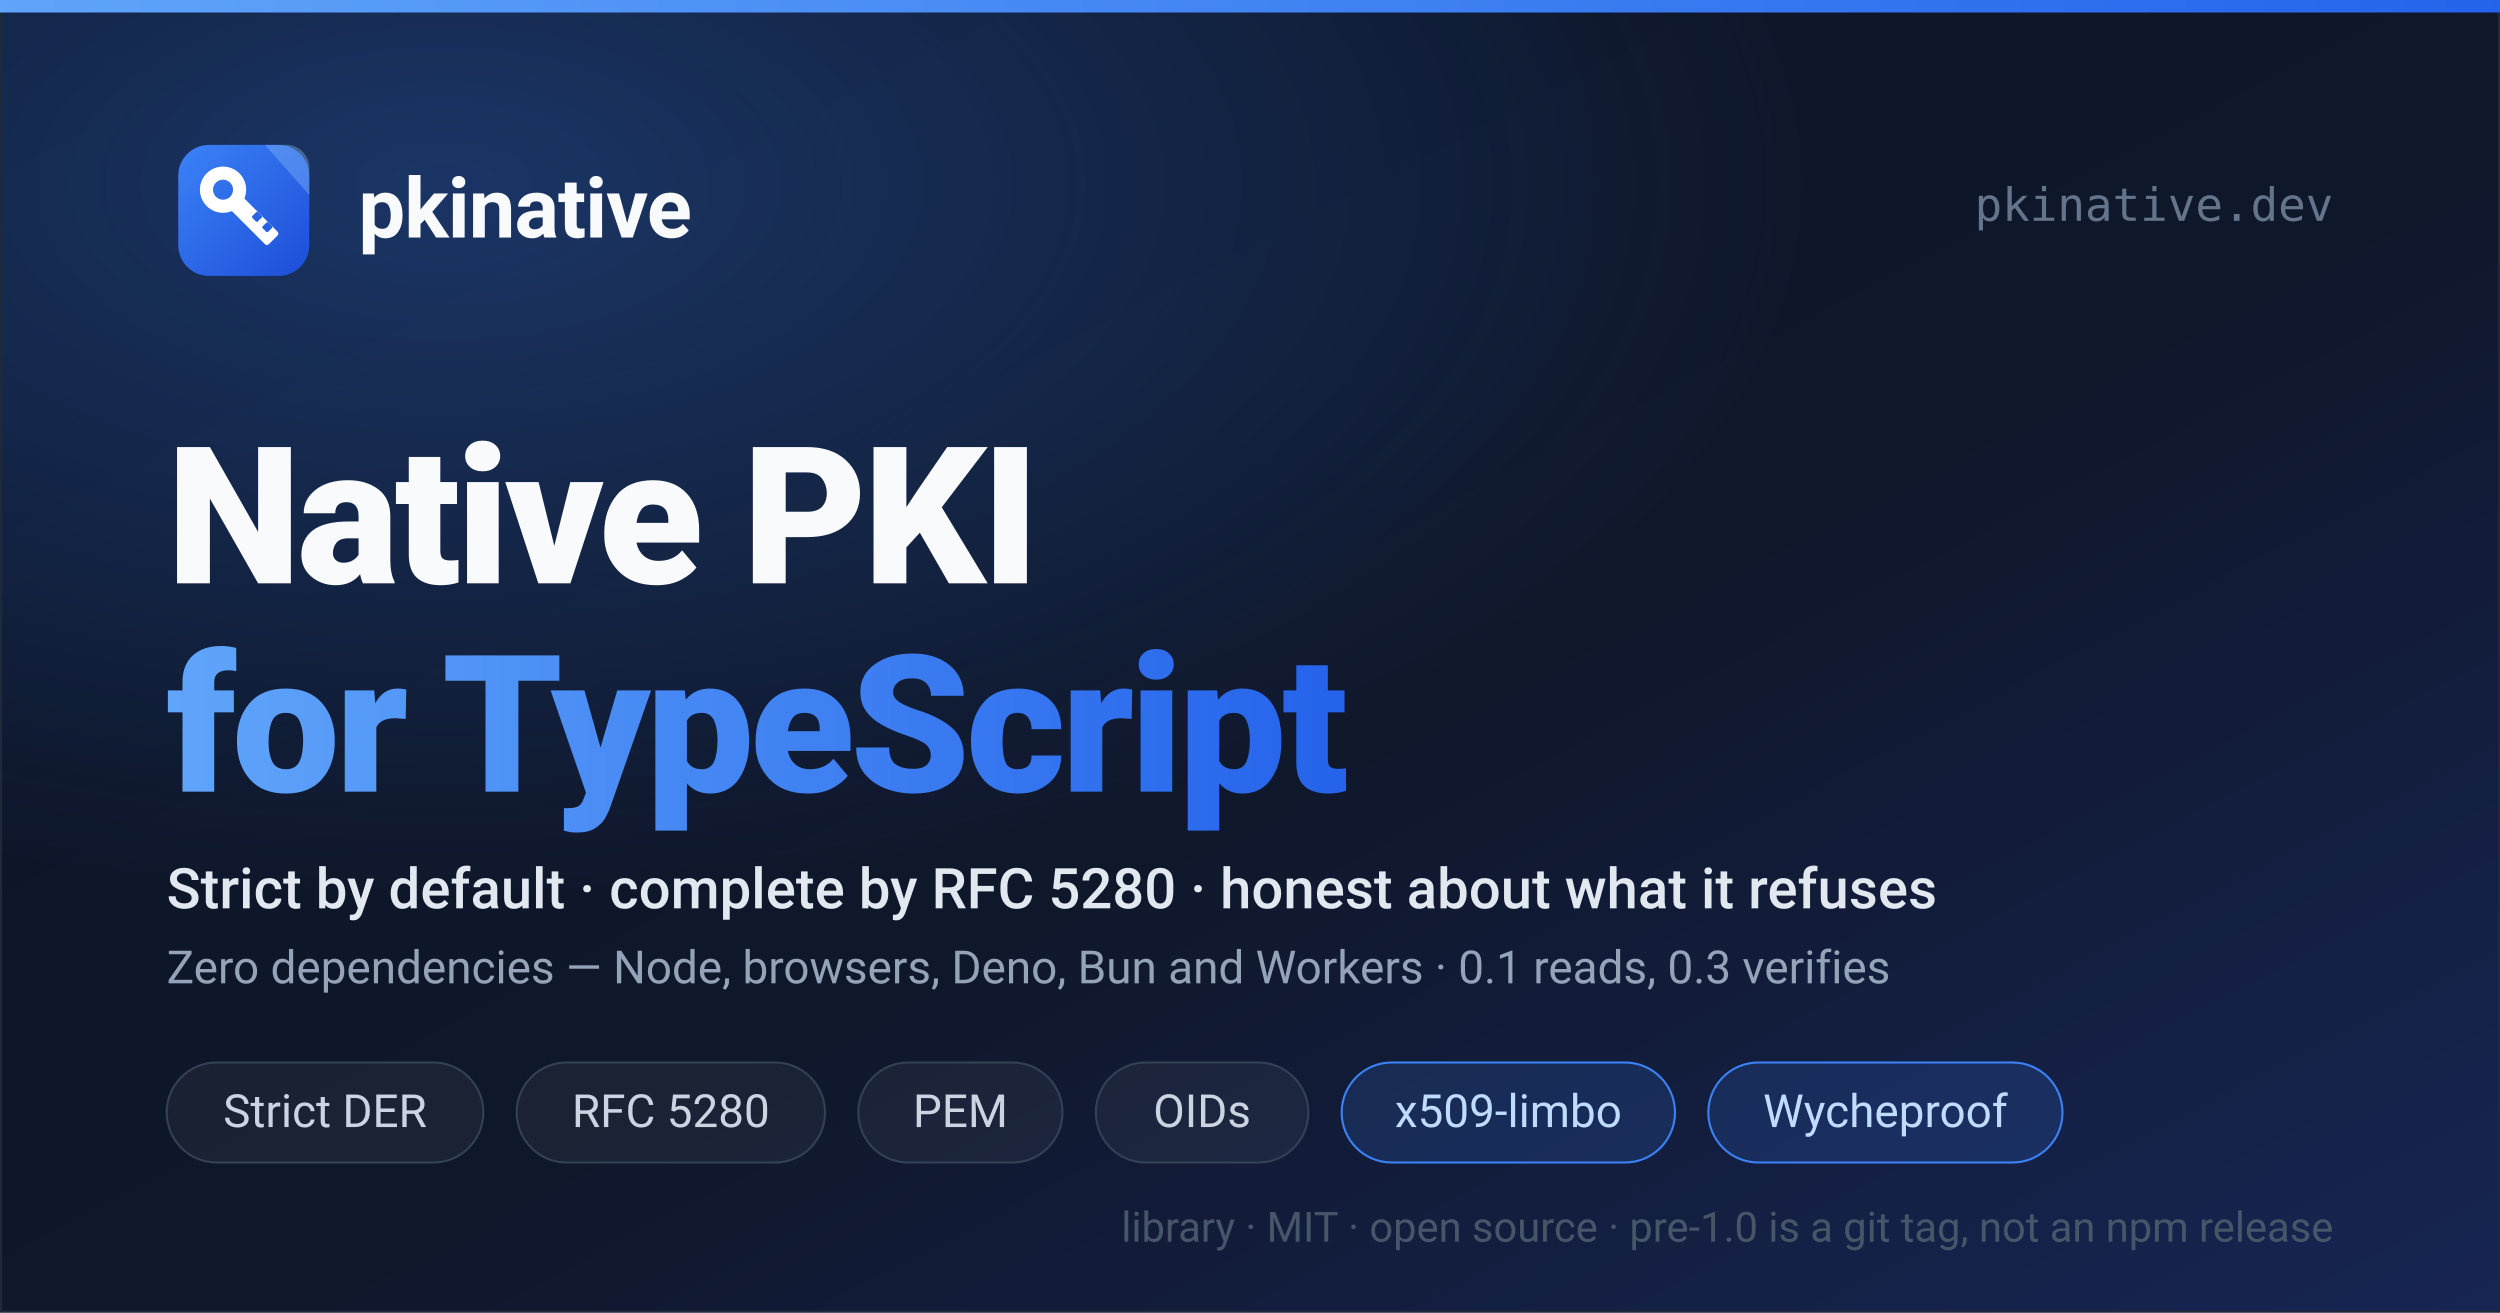
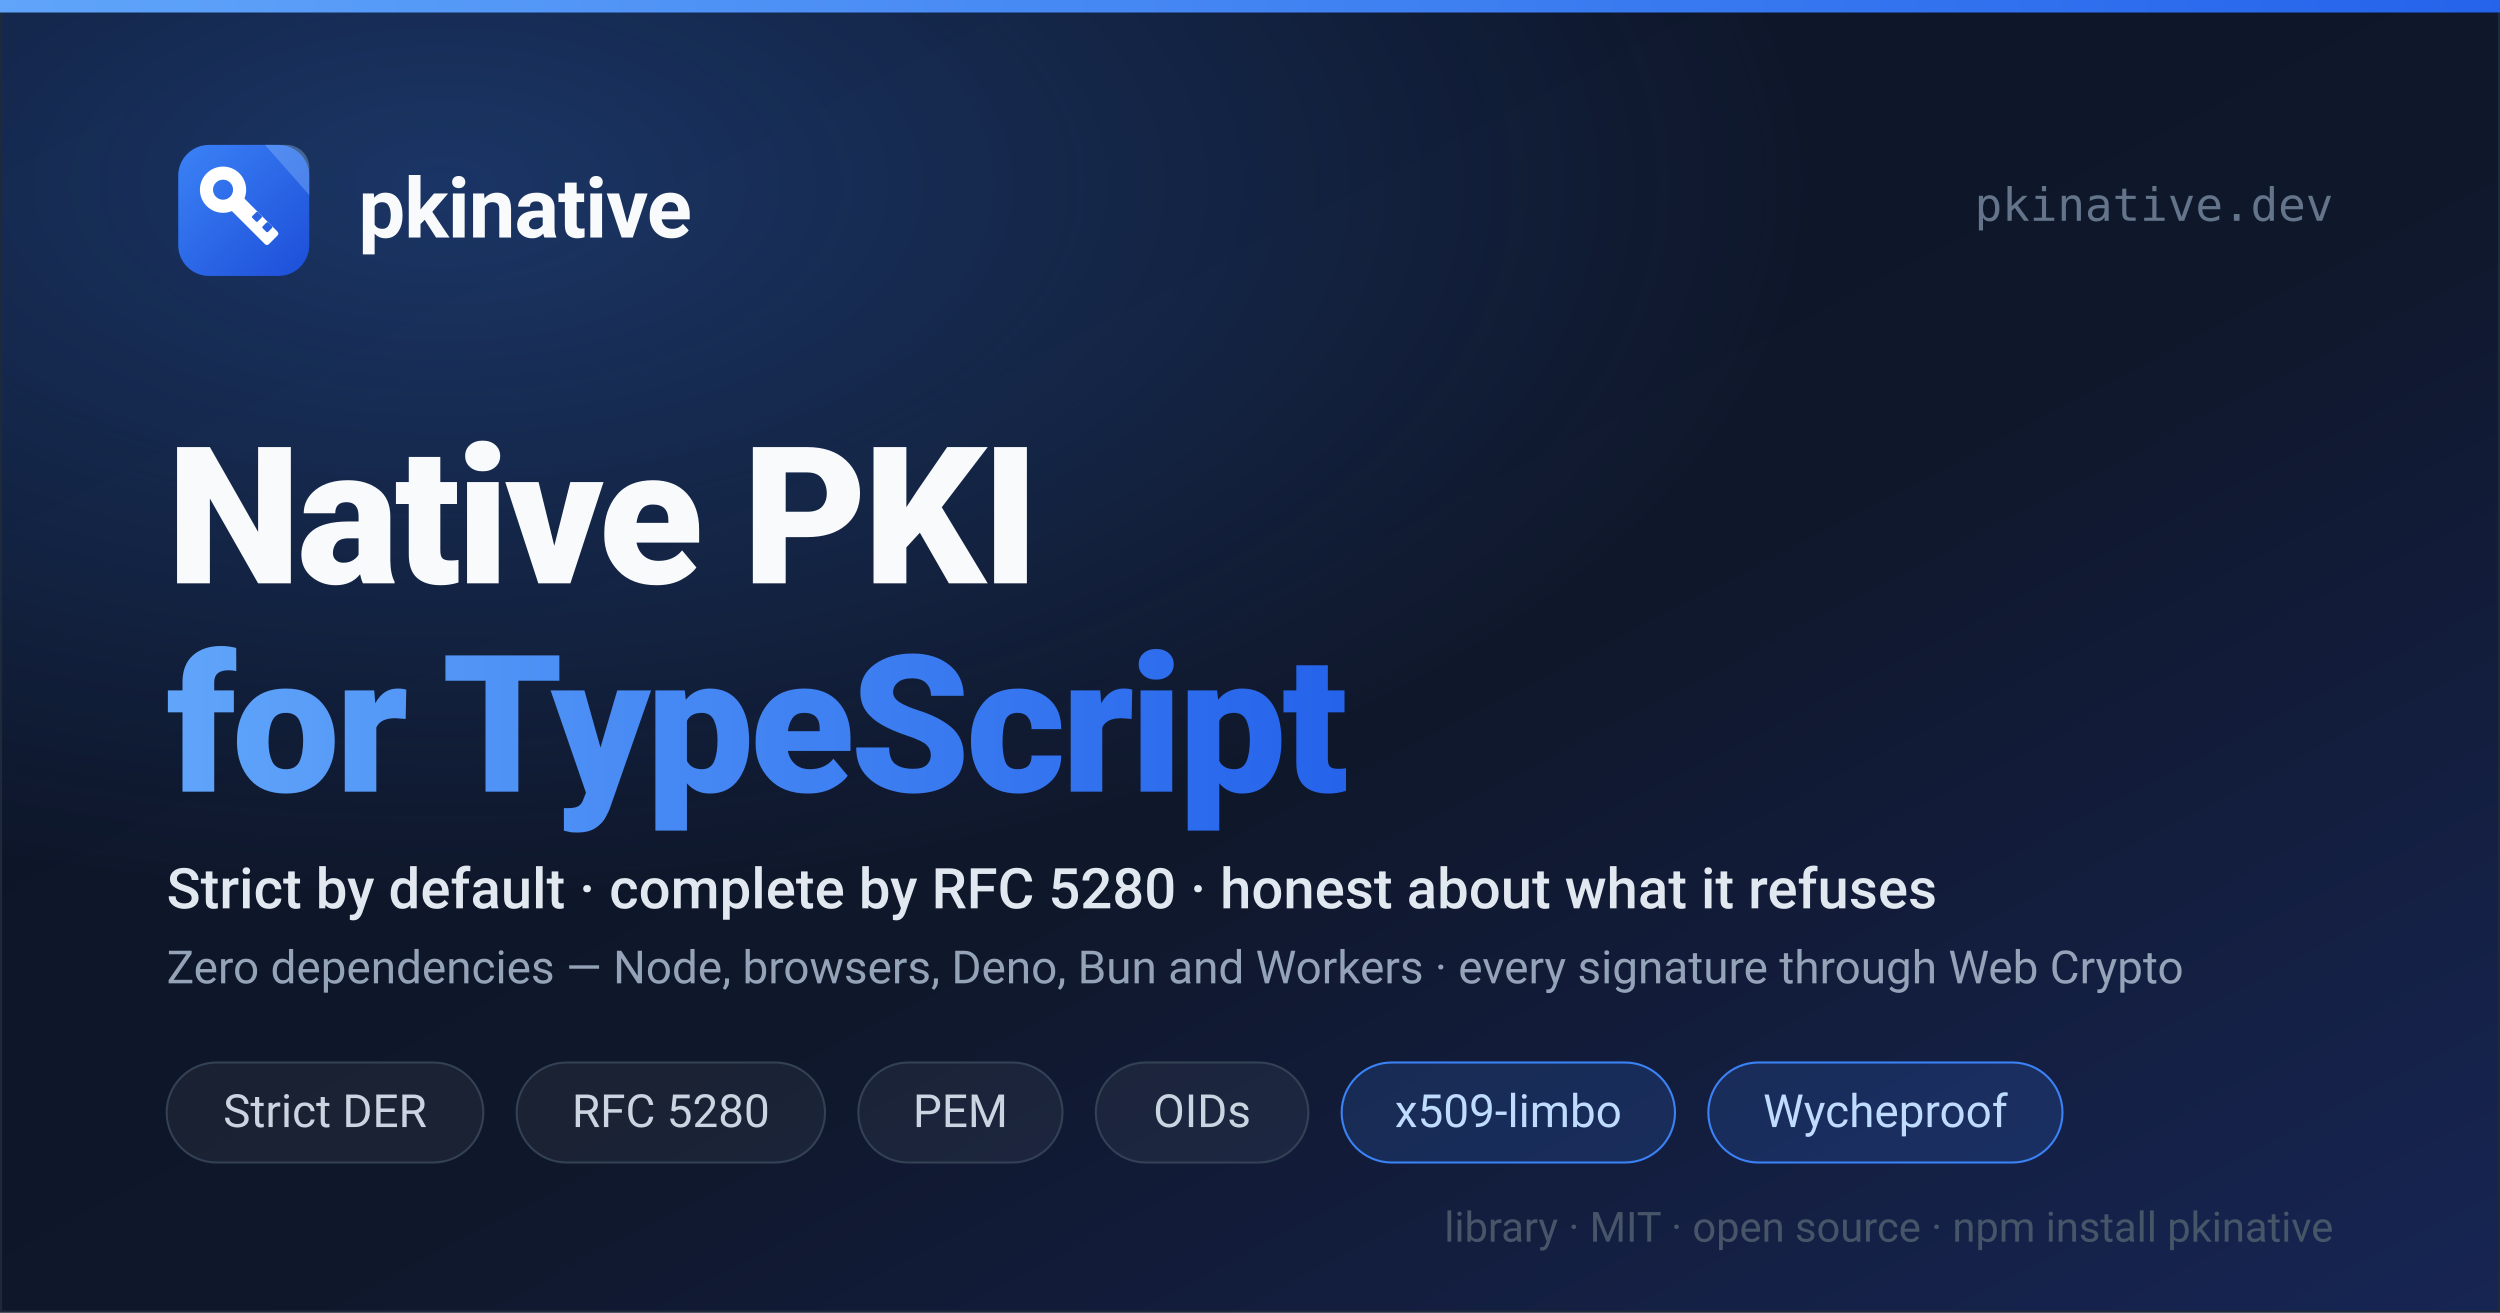
<svg xmlns="http://www.w3.org/2000/svg" width="1200" height="630" viewBox="0 0 1200 630" role="img" aria-label="pkinative — native PKI for TypeScript: strict DER, RFC 5280, PEM and OIDs, with zero dependencies">
  <defs>
    <linearGradient id="bg" x1="0" y1="0" x2="1" y2="1">
      <stop offset="0%" stop-color="#0b1326" />
      <stop offset="55%" stop-color="#0f172a" />
      <stop offset="100%" stop-color="#172554" />
    </linearGradient>
    <radialGradient id="glow" cx="18%" cy="14%" r="55%">
      <stop offset="0%" stop-color="#3b82f6" stop-opacity="0.30" />
      <stop offset="100%" stop-color="#3b82f6" stop-opacity="0" />
    </radialGradient>
    <linearGradient id="accent" x1="0" y1="0" x2="1" y2="0">
      <stop offset="0%" stop-color="#60a5fa" />
      <stop offset="100%" stop-color="#2563eb" />
    </linearGradient>
    <linearGradient id="logo-grad" gradientUnits="userSpaceOnUse" x1="3" y1="3" x2="37" y2="37">
      <stop offset="0%" stop-color="#3B82F6" />
      <stop offset="100%" stop-color="#1D4ED8" />
    </linearGradient>
    <linearGradient id="logo-grad-r" gradientUnits="userSpaceOnUse" x1="3" y1="3" x2="37" y2="37" gradientTransform="rotate(45 20 20)">
      <stop offset="0%" stop-color="#3B82F6" />
      <stop offset="100%" stop-color="#1D4ED8" />
    </linearGradient>
  </defs>
  <rect width="1200" height="630" fill="url(#bg)" />
  <rect width="1200" height="630" fill="url(#glow)" />
  <rect x="0.5" y="0.5" width="1199" height="629" fill="none" stroke="#1e293b" />
  <rect x="0" y="0" width="1200" height="6" fill="url(#accent)" />
  <g transform="translate(80, 64)">
    <g transform="scale(1.85)">
      <rect x="3" y="3" width="34" height="34" rx="8" fill="url(#logo-grad)" />
      <path d="M25.5 3h5a6 6 0 0 1 6.5 6.5V16L25.5 3z" fill="#93C5FD" opacity="0.35" />
      <g transform="rotate(-45 20 20)">
        <circle cx="20" cy="12.4" r="6" fill="#ffffff" />
        <rect x="17.7" y="16" width="4.6" height="14.8" rx="0.7" fill="#ffffff" />
        <g fill="url(#logo-grad-r)">
          <circle cx="20" cy="12.4" r="2.6" />
          <rect x="20.2" y="22.6" width="2.1" height="2" rx="0.35" />
          <rect x="20.2" y="26.4" width="2.1" height="2" rx="0.35" />
        </g>
      </g>
    </g>
    <text x="92" y="50" font-family="'Segoe UI', -apple-system, BlinkMacSystemFont, Roboto, 'Helvetica Neue', Arial, sans-serif" font-size="40" font-weight="700" fill="#f8fafc" letter-spacing="-0.5">pkinative</text>
  </g>
  <text x="1120" y="106" text-anchor="end" font-family="ui-monospace, SFMono-Regular, Consolas, monospace" font-size="22" fill="#64748b">pkinative.dev</text>
  <text x="80" y="280" font-family="'Segoe UI', -apple-system, BlinkMacSystemFont, Roboto, 'Helvetica Neue', Arial, sans-serif" font-size="92" font-weight="800" fill="#f8fafc" letter-spacing="-2">Native PKI</text>
  <text x="80" y="380" font-family="'Segoe UI', -apple-system, BlinkMacSystemFont, Roboto, 'Helvetica Neue', Arial, sans-serif" font-size="92" font-weight="800" fill="url(#accent)" letter-spacing="-2">for TypeScript</text>
  <text x="80" y="436" font-family="'Segoe UI', -apple-system, BlinkMacSystemFont, Roboto, 'Helvetica Neue', Arial, sans-serif" font-size="27" font-weight="500" fill="#e2e8f0">Strict by default · complete by RFC 5280 · honest about what it refuses</text>
-   <text x="80" y="472" font-family="'Segoe UI', -apple-system, BlinkMacSystemFont, Roboto, 'Helvetica Neue', Arial, sans-serif" font-size="22" fill="#94a3b8">Zero dependencies — Node, browsers, Deno, Bun and Workers · 0.1 reads, 0.3 verifies</text>
+   <text x="80" y="472" font-family="'Segoe UI', -apple-system, BlinkMacSystemFont, Roboto, 'Helvetica Neue', Arial, sans-serif" font-size="22" fill="#94a3b8">Zero dependencies — Node, browsers, Deno, Bun and Workers · every signature through Web Crypto</text>
  <g font-family="'Segoe UI', -apple-system, BlinkMacSystemFont, Roboto, 'Helvetica Neue', Arial, sans-serif" font-size="22" fill="#cbd5e1" text-anchor="middle">
    <rect x="80" y="510" width="152" height="48" rx="24" fill="#ffffff" fill-opacity="0.05" stroke="#334155" />
    <text x="156" y="541">Strict DER</text>
    <rect x="248" y="510" width="148" height="48" rx="24" fill="#ffffff" fill-opacity="0.05" stroke="#334155" />
    <text x="322" y="541">RFC 5280</text>
    <rect x="412" y="510" width="98" height="48" rx="24" fill="#ffffff" fill-opacity="0.05" stroke="#334155" />
    <text x="461" y="541">PEM</text>
    <rect x="526" y="510" width="102" height="48" rx="24" fill="#ffffff" fill-opacity="0.05" stroke="#334155" />
    <text x="577" y="541">OIDs</text>
    <rect x="644" y="510" width="160" height="48" rx="24" fill="#3b82f6" fill-opacity="0.16" stroke="#3b82f6" />
    <text x="724" y="541" fill="#bfdbfe">x509-limbo</text>
    <rect x="820" y="510" width="170" height="48" rx="24" fill="#3b82f6" fill-opacity="0.16" stroke="#3b82f6" />
    <text x="905" y="541" fill="#bfdbfe">Wycheproof</text>
  </g>
-   <text x="1120" y="596" text-anchor="end" font-family="'Segoe UI', -apple-system, BlinkMacSystemFont, Roboto, 'Helvetica Neue', Arial, sans-serif" font-size="20" fill="#475569">library · MIT · open source · pre-1.0 is a git tag, not an npm release</text>
+   <text x="1120" y="596" text-anchor="end" font-family="'Segoe UI', -apple-system, BlinkMacSystemFont, Roboto, 'Helvetica Neue', Arial, sans-serif" font-size="20" fill="#475569">library · MIT · open source · npm install pkinative</text>
</svg>
